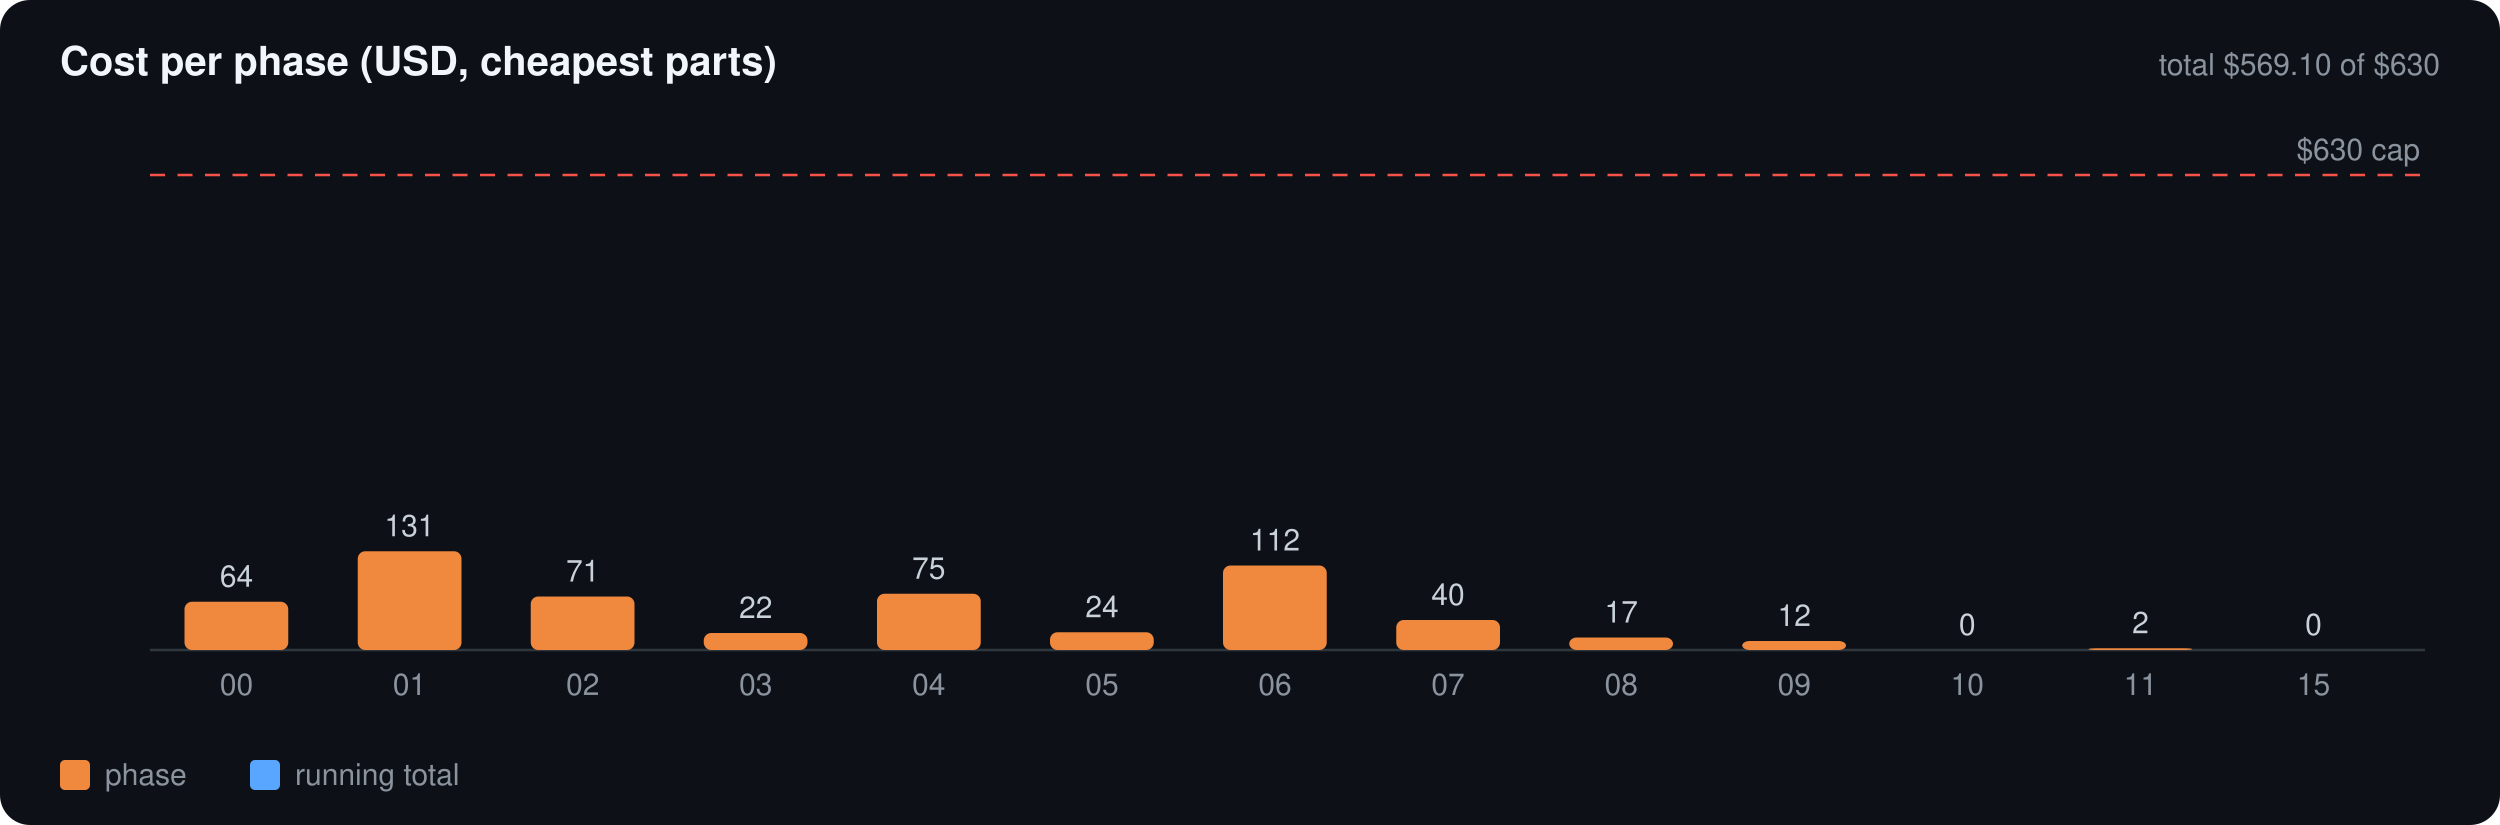
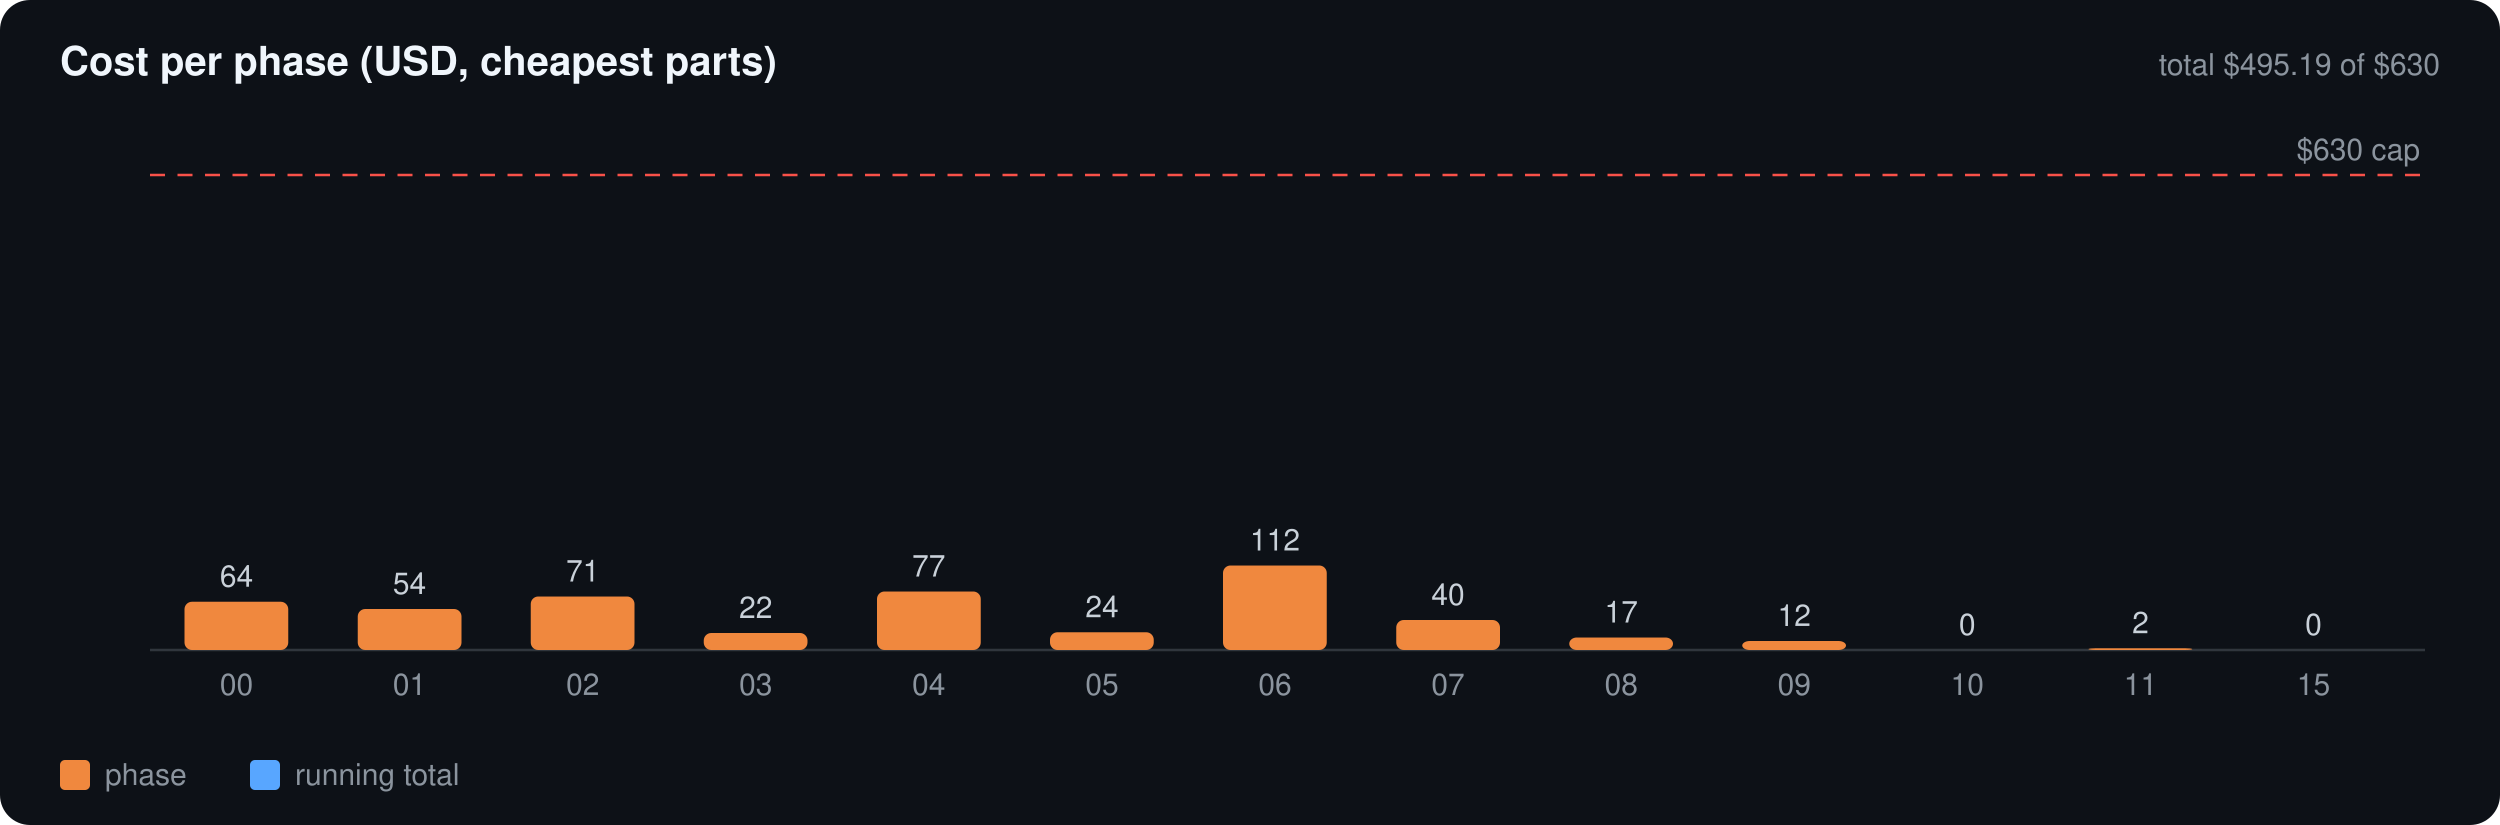
<svg xmlns="http://www.w3.org/2000/svg" viewBox="0 0 1000 330" font-family="Segoe UI,Helvetica,Arial,sans-serif">
  <style>.v{fill:#c9d1d9;font-size:12px;text-anchor:middle} .l{fill:#8b949e;font-size:12px;text-anchor:middle}
.t{fill:#f0f6fc;font-size:16px;font-weight:600} .s{fill:#8b949e;font-size:12px}</style>
  <rect width="1000" height="330" rx="12" fill="#0d1117" />
  <text class="t" x="24" y="30">Cost per phase (USD, cheapest parts)</text>
-   <text class="s" x="976" y="30" text-anchor="end">total $569.10 of $630</text>
+   <text class="s" x="976" y="30" text-anchor="end">total $495.19 of $630</text>
  <line x1="60" y1="70" x2="970" y2="70" stroke="#f85149" stroke-dasharray="6 5" />
  <text class="s" x="968" y="64" text-anchor="end">$630 cap</text>
  <line x1="60" y1="260" x2="970" y2="260" stroke="#30363d" />
  <rect x="73.8" y="240.7" width="41.5" height="19.3" rx="3" fill="#f0883e">
    <animate attributeName="height" from="0" to="19.3" dur="1s" fill="freeze" />
    <animate attributeName="y" from="260" to="240.7" dur="1s" fill="freeze" />
  </rect>
  <text x="94.6" y="234.7" class="v">64</text>
  <text x="94.6" y="278" class="l">00</text>
-   <rect x="143.1" y="220.5" width="41.5" height="39.5" rx="3" fill="#f0883e">
-     <animate attributeName="height" from="0" to="39.5" dur="1s" fill="freeze" />
-     <animate attributeName="y" from="260" to="220.5" dur="1s" fill="freeze" />
+   <rect x="143.1" y="243.6" width="41.5" height="16.4" rx="3" fill="#f0883e">
+     <animate attributeName="height" from="0" to="16.4" dur="1s" fill="freeze" />
+     <animate attributeName="y" from="260" to="243.6" dur="1s" fill="freeze" />
  </rect>
-   <text x="163.8" y="214.5" class="v">131</text>
+   <text x="163.8" y="237.6" class="v">54</text>
  <text x="163.8" y="278" class="l">01</text>
  <rect x="212.3" y="238.6" width="41.5" height="21.4" rx="3" fill="#f0883e">
    <animate attributeName="height" from="0" to="21.4" dur="1s" fill="freeze" />
    <animate attributeName="y" from="260" to="238.6" dur="1s" fill="freeze" />
  </rect>
  <text x="233.1" y="232.6" class="v">71</text>
  <text x="233.1" y="278" class="l">02</text>
  <rect x="281.5" y="253.2" width="41.5" height="6.8" rx="3" fill="#f0883e">
    <animate attributeName="height" from="0" to="6.8" dur="1s" fill="freeze" />
    <animate attributeName="y" from="260" to="253.2" dur="1s" fill="freeze" />
  </rect>
  <text x="302.3" y="247.2" class="v">22</text>
  <text x="302.3" y="278" class="l">03</text>
-   <rect x="350.8" y="237.5" width="41.5" height="22.5" rx="3" fill="#f0883e">
-     <animate attributeName="height" from="0" to="22.5" dur="1s" fill="freeze" />
-     <animate attributeName="y" from="260" to="237.5" dur="1s" fill="freeze" />
+   <rect x="350.8" y="236.6" width="41.5" height="23.4" rx="3" fill="#f0883e">
+     <animate attributeName="height" from="0" to="23.4" dur="1s" fill="freeze" />
+     <animate attributeName="y" from="260" to="236.6" dur="1s" fill="freeze" />
  </rect>
-   <text x="371.5" y="231.5" class="v">75</text>
+   <text x="371.5" y="230.6" class="v">77</text>
  <text x="371.5" y="278" class="l">04</text>
  <rect x="420.0" y="252.9" width="41.5" height="7.1" rx="3" fill="#f0883e">
    <animate attributeName="height" from="0" to="7.1" dur="1s" fill="freeze" />
    <animate attributeName="y" from="260" to="252.9" dur="1s" fill="freeze" />
  </rect>
  <text x="440.8" y="246.9" class="v">24</text>
  <text x="440.8" y="278" class="l">05</text>
  <rect x="489.2" y="226.2" width="41.5" height="33.8" rx="3" fill="#f0883e">
    <animate attributeName="height" from="0" to="33.8" dur="1s" fill="freeze" />
    <animate attributeName="y" from="260" to="226.2" dur="1s" fill="freeze" />
  </rect>
  <text x="510.0" y="220.2" class="v">112</text>
  <text x="510.0" y="278" class="l">06</text>
  <rect x="558.5" y="248.0" width="41.5" height="12.0" rx="3" fill="#f0883e">
    <animate attributeName="height" from="0" to="12.0" dur="1s" fill="freeze" />
    <animate attributeName="y" from="260" to="248.0" dur="1s" fill="freeze" />
  </rect>
  <text x="579.2" y="242.0" class="v">40</text>
  <text x="579.2" y="278" class="l">07</text>
  <rect x="627.7" y="255.0" width="41.5" height="5.0" rx="3" fill="#f0883e">
    <animate attributeName="height" from="0" to="5.0" dur="1s" fill="freeze" />
    <animate attributeName="y" from="260" to="255.0" dur="1s" fill="freeze" />
  </rect>
  <text x="648.5" y="249.0" class="v">17</text>
  <text x="648.5" y="278" class="l">08</text>
  <rect x="696.9" y="256.4" width="41.5" height="3.6" rx="3" fill="#f0883e">
    <animate attributeName="height" from="0" to="3.6" dur="1s" fill="freeze" />
    <animate attributeName="y" from="260" to="256.4" dur="1s" fill="freeze" />
  </rect>
  <text x="717.7" y="250.4" class="v">12</text>
  <text x="717.7" y="278" class="l">09</text>
  <rect x="766.2" y="260.0" width="41.5" height="0.0" rx="3" fill="#f0883e">
    <animate attributeName="height" from="0" to="0.0" dur="1s" fill="freeze" />
    <animate attributeName="y" from="260" to="260.0" dur="1s" fill="freeze" />
  </rect>
  <text x="786.9" y="254.0" class="v">0</text>
  <text x="786.9" y="278" class="l">10</text>
  <rect x="835.4" y="259.3" width="41.5" height="0.7" rx="3" fill="#f0883e">
    <animate attributeName="height" from="0" to="0.7" dur="1s" fill="freeze" />
    <animate attributeName="y" from="260" to="259.3" dur="1s" fill="freeze" />
  </rect>
  <text x="856.2" y="253.3" class="v">2</text>
  <text x="856.2" y="278" class="l">11</text>
  <rect x="904.6" y="260.0" width="41.5" height="0.0" rx="3" fill="#f0883e">
    <animate attributeName="height" from="0" to="0.0" dur="1s" fill="freeze" />
    <animate attributeName="y" from="260" to="260.0" dur="1s" fill="freeze" />
  </rect>
  <text x="925.4" y="254.0" class="v">0</text>
  <text x="925.4" y="278" class="l">15</text>
-   <polyline points="94.6,240.7 163.8,201.2 233.1,179.8 302.3,173.0 371.5,150.6 440.8,143.5 510.0,109.7 579.2,97.7 648.5,92.7 717.7,89.1 786.9,89.1 856.2,88.4 925.4,88.4" fill="none" stroke="#58a6ff" stroke-width="2.5" stroke-dasharray="1200" stroke-dashoffset="1200">
+   <polyline points="94.6,240.7 163.8,224.3 233.1,203.0 302.3,196.2 371.5,172.9 440.8,165.8 510.0,132.0 579.2,120.0 648.5,115.0 717.7,111.4 786.9,111.4 856.2,110.7 925.4,110.7" fill="none" stroke="#58a6ff" stroke-width="2.5" stroke-dasharray="1200" stroke-dashoffset="1200">
    <animate attributeName="stroke-dashoffset" from="1200" to="0" dur="2s" fill="freeze" />
  </polyline>
  <rect x="24" y="304" width="12" height="12" rx="2" fill="#f0883e" />
  <text class="s" x="42" y="314">phase</text>
  <rect x="100" y="304" width="12" height="12" rx="2" fill="#58a6ff" />
  <text class="s" x="118" y="314">running total</text>
</svg>
